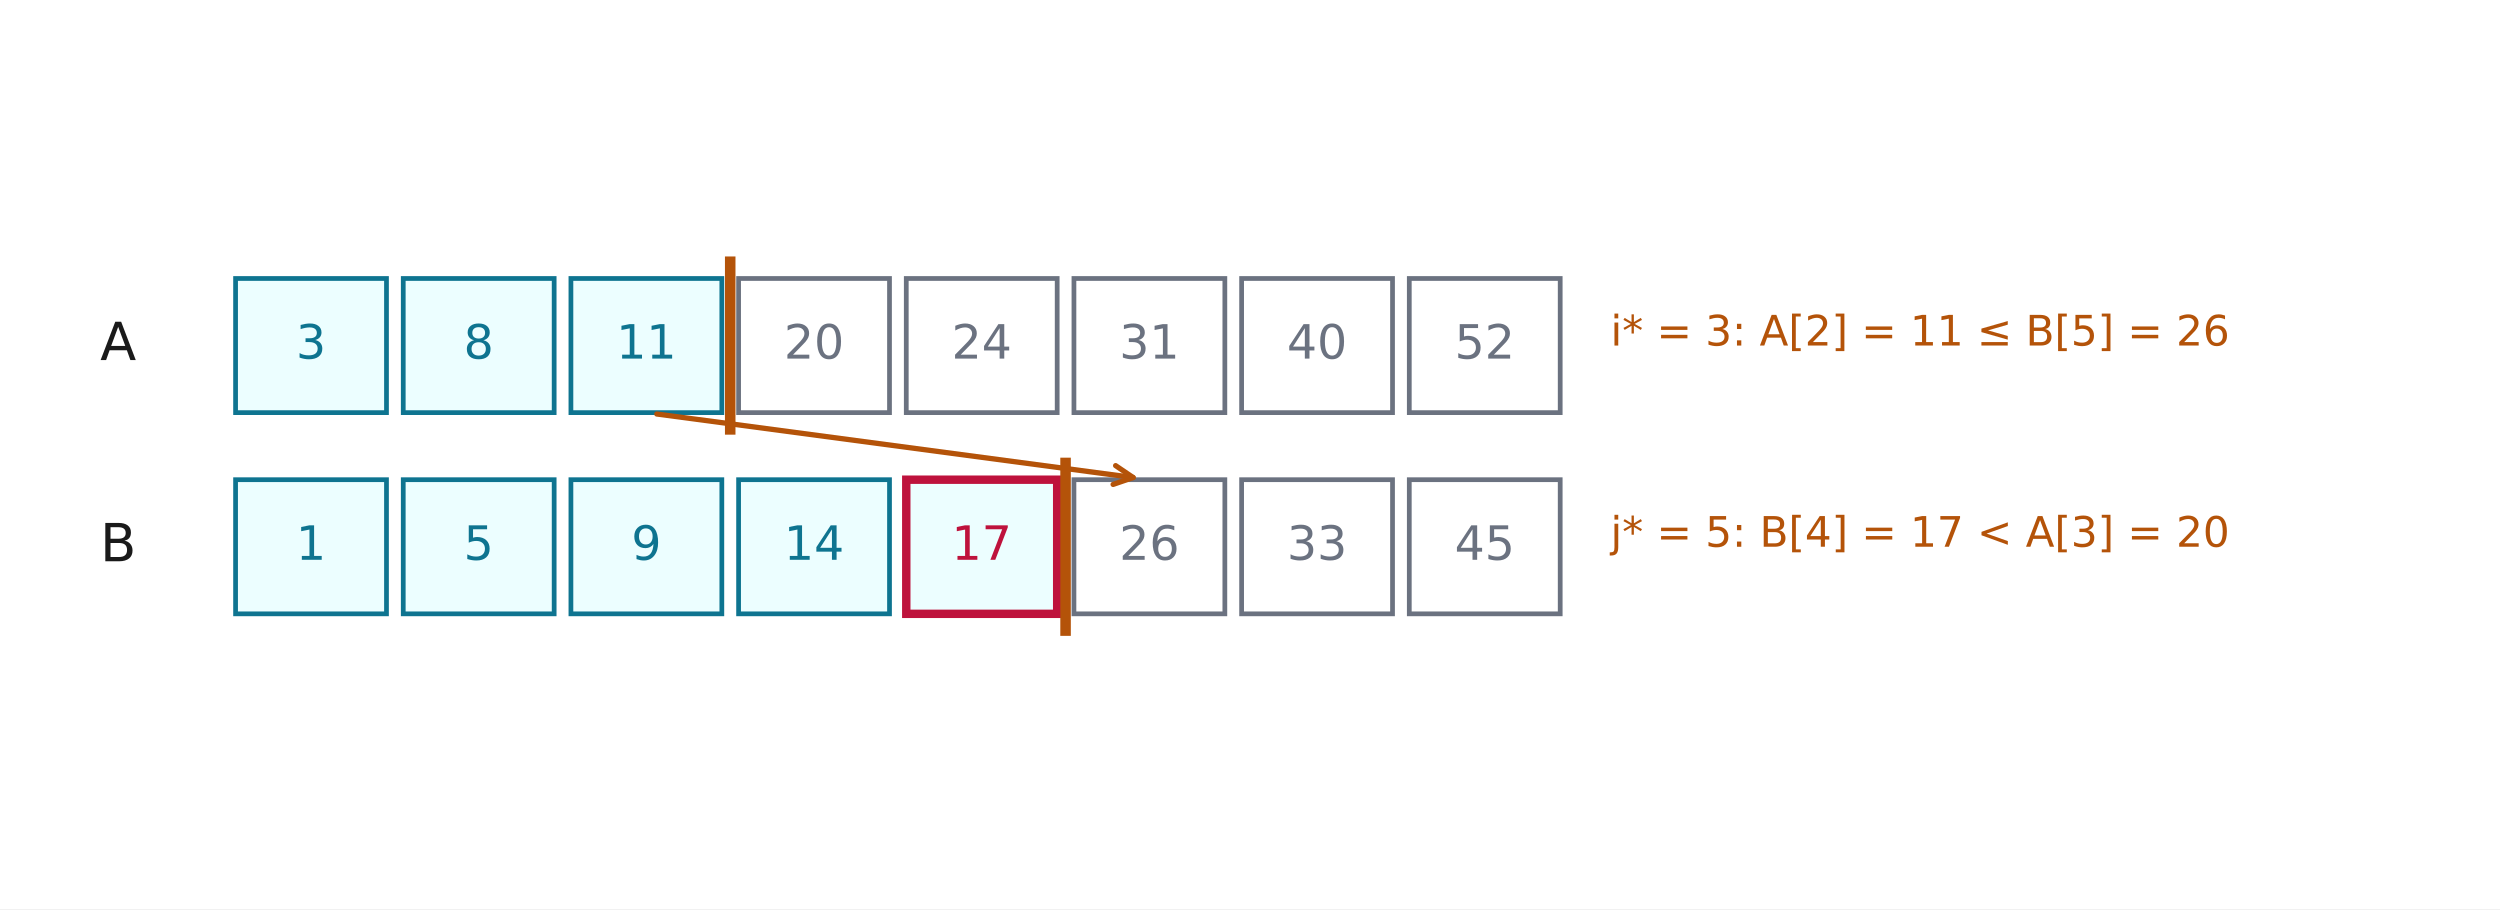
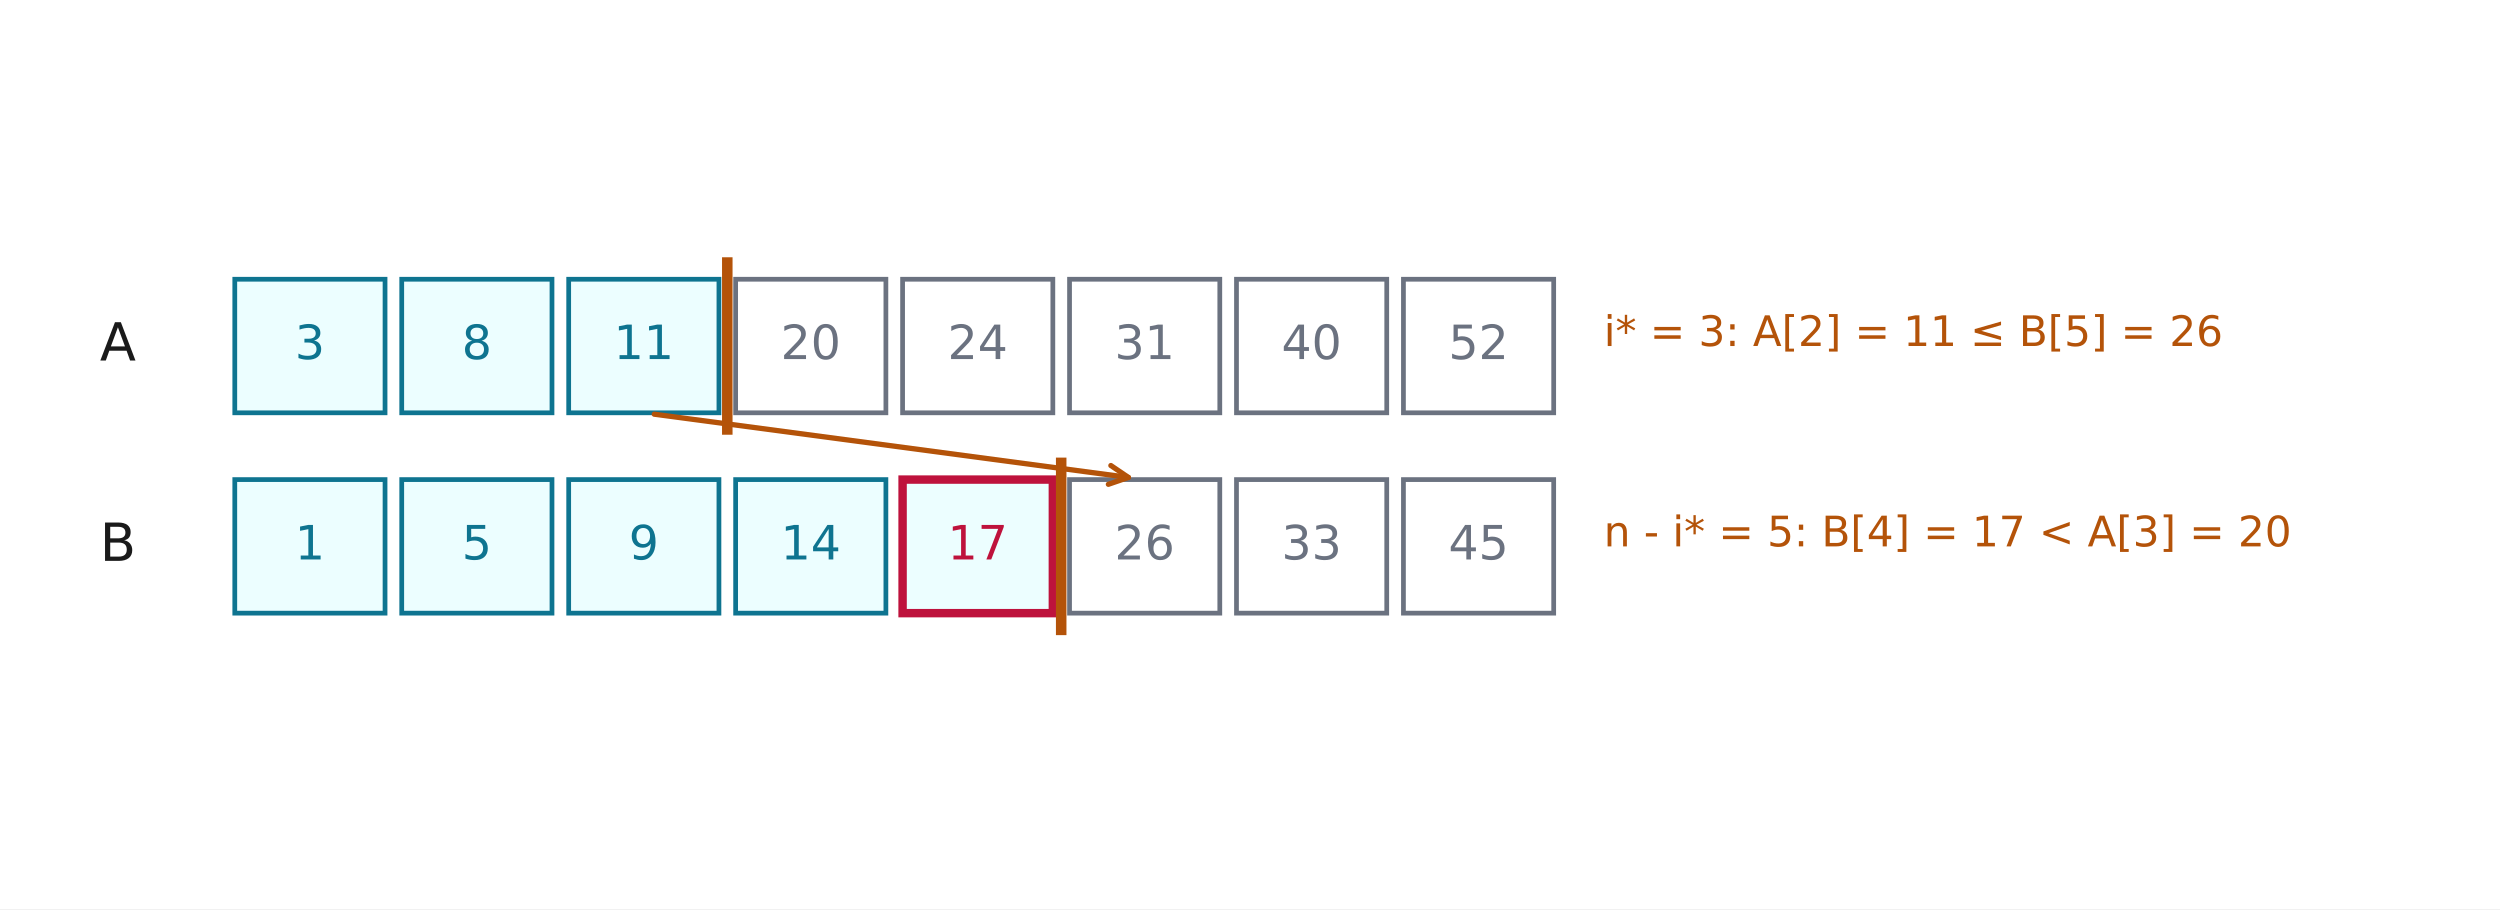
<svg xmlns="http://www.w3.org/2000/svg" xmlns:xlink="http://www.w3.org/1999/xlink" width="475.2pt" height="172.8pt" viewBox="0 0 475.2 172.8" version="1.1">
  <defs>
    <style type="text/css">*{stroke-linejoin: round; stroke-linecap: butt}</style>
  </defs>
  <g id="figure_1">
    <g id="patch_1">
      <path d="M 0 172.8  L 475.2 172.8  L 475.2 0  L 0 0  z " style="fill: #ffffff" />
    </g>
    <g id="axes_1">
      <g id="patch_2">
-         <path d="M 44.778 78.432  L 73.463 78.432  L 73.463 52.935  L 44.778 52.935  z " clip-path="url(#p99682c4a8e)" style="fill: #ecfeff; stroke: #0e7490; stroke-width: 0.9; stroke-linejoin: miter" />
+         <path d="M 44.627 78.466  L 73.188 78.466  L 73.188 53.079  L 44.627 53.079  z " clip-path="url(#pf4b9a1c342)" style="fill: #ecfeff; stroke: #0e7490; stroke-width: 0.9; stroke-linejoin: miter" />
      </g>
      <g id="patch_3">
-         <path d="M 76.65 78.432  L 105.334 78.432  L 105.334 52.935  L 76.65 52.935  z " clip-path="url(#p99682c4a8e)" style="fill: #ecfeff; stroke: #0e7490; stroke-width: 0.9; stroke-linejoin: miter" />
+         <path d="M 76.361 78.466  L 104.922 78.466  L 104.922 53.079  L 76.361 53.079  z " clip-path="url(#pf4b9a1c342)" style="fill: #ecfeff; stroke: #0e7490; stroke-width: 0.9; stroke-linejoin: miter" />
      </g>
      <g id="patch_4">
-         <path d="M 108.521 78.432  L 137.205 78.432  L 137.205 52.935  L 108.521 52.935  z " clip-path="url(#p99682c4a8e)" style="fill: #ecfeff; stroke: #0e7490; stroke-width: 0.9; stroke-linejoin: miter" />
+         <path d="M 108.096 78.466  L 136.656 78.466  L 136.656 53.079  L 108.096 53.079  z " clip-path="url(#pf4b9a1c342)" style="fill: #ecfeff; stroke: #0e7490; stroke-width: 0.9; stroke-linejoin: miter" />
      </g>
      <g id="patch_5">
-         <path d="M 140.392 78.432  L 169.077 78.432  L 169.077 52.935  L 140.392 52.935  z " clip-path="url(#p99682c4a8e)" style="fill: #ffffff; stroke: #6b7280; stroke-width: 0.9; stroke-linejoin: miter" />
+         <path d="M 139.83 78.466  L 168.39 78.466  L 168.39 53.079  L 139.83 53.079  z " clip-path="url(#pf4b9a1c342)" style="fill: #ffffff; stroke: #6b7280; stroke-width: 0.9; stroke-linejoin: miter" />
      </g>
      <g id="patch_6">
-         <path d="M 172.264 78.432  L 200.948 78.432  L 200.948 52.935  L 172.264 52.935  z " clip-path="url(#p99682c4a8e)" style="fill: #ffffff; stroke: #6b7280; stroke-width: 0.9; stroke-linejoin: miter" />
+         <path d="M 171.564 78.466  L 200.124 78.466  L 200.124 53.079  L 171.564 53.079  z " clip-path="url(#pf4b9a1c342)" style="fill: #ffffff; stroke: #6b7280; stroke-width: 0.9; stroke-linejoin: miter" />
      </g>
      <g id="patch_7">
-         <path d="M 204.135 78.432  L 232.819 78.432  L 232.819 52.935  L 204.135 52.935  z " clip-path="url(#p99682c4a8e)" style="fill: #ffffff; stroke: #6b7280; stroke-width: 0.9; stroke-linejoin: miter" />
+         <path d="M 203.298 78.466  L 231.858 78.466  L 231.858 53.079  L 203.298 53.079  z " clip-path="url(#pf4b9a1c342)" style="fill: #ffffff; stroke: #6b7280; stroke-width: 0.9; stroke-linejoin: miter" />
      </g>
      <g id="patch_8">
-         <path d="M 236.006 78.432  L 264.691 78.432  L 264.691 52.935  L 236.006 52.935  z " clip-path="url(#p99682c4a8e)" style="fill: #ffffff; stroke: #6b7280; stroke-width: 0.9; stroke-linejoin: miter" />
+         <path d="M 235.032 78.466  L 263.592 78.466  L 263.592 53.079  L 235.032 53.079  z " clip-path="url(#pf4b9a1c342)" style="fill: #ffffff; stroke: #6b7280; stroke-width: 0.9; stroke-linejoin: miter" />
      </g>
      <g id="patch_9">
-         <path d="M 267.878 78.432  L 296.562 78.432  L 296.562 52.935  L 267.878 52.935  z " clip-path="url(#p99682c4a8e)" style="fill: #ffffff; stroke: #6b7280; stroke-width: 0.9; stroke-linejoin: miter" />
+         <path d="M 266.766 78.466  L 295.326 78.466  L 295.326 53.079  L 266.766 53.079  z " clip-path="url(#pf4b9a1c342)" style="fill: #ffffff; stroke: #6b7280; stroke-width: 0.9; stroke-linejoin: miter" />
      </g>
      <g id="patch_10">
-         <path d="M 44.778 116.678  L 73.463 116.678  L 73.463 91.181  L 44.778 91.181  z " clip-path="url(#p99682c4a8e)" style="fill: #ecfeff; stroke: #0e7490; stroke-width: 0.9; stroke-linejoin: miter" />
+         <path d="M 44.627 116.547  L 73.188 116.547  L 73.188 91.16  L 44.627 91.16  z " clip-path="url(#pf4b9a1c342)" style="fill: #ecfeff; stroke: #0e7490; stroke-width: 0.9; stroke-linejoin: miter" />
      </g>
      <g id="patch_11">
-         <path d="M 76.65 116.678  L 105.334 116.678  L 105.334 91.181  L 76.65 91.181  z " clip-path="url(#p99682c4a8e)" style="fill: #ecfeff; stroke: #0e7490; stroke-width: 0.9; stroke-linejoin: miter" />
+         <path d="M 76.361 116.547  L 104.922 116.547  L 104.922 91.16  L 76.361 91.16  z " clip-path="url(#pf4b9a1c342)" style="fill: #ecfeff; stroke: #0e7490; stroke-width: 0.9; stroke-linejoin: miter" />
      </g>
      <g id="patch_12">
-         <path d="M 108.521 116.678  L 137.205 116.678  L 137.205 91.181  L 108.521 91.181  z " clip-path="url(#p99682c4a8e)" style="fill: #ecfeff; stroke: #0e7490; stroke-width: 0.9; stroke-linejoin: miter" />
+         <path d="M 108.096 116.547  L 136.656 116.547  L 136.656 91.16  L 108.096 91.16  z " clip-path="url(#pf4b9a1c342)" style="fill: #ecfeff; stroke: #0e7490; stroke-width: 0.9; stroke-linejoin: miter" />
      </g>
      <g id="patch_13">
-         <path d="M 140.392 116.678  L 169.077 116.678  L 169.077 91.181  L 140.392 91.181  z " clip-path="url(#p99682c4a8e)" style="fill: #ecfeff; stroke: #0e7490; stroke-width: 0.9; stroke-linejoin: miter" />
+         <path d="M 139.83 116.547  L 168.39 116.547  L 168.39 91.16  L 139.83 91.16  z " clip-path="url(#pf4b9a1c342)" style="fill: #ecfeff; stroke: #0e7490; stroke-width: 0.9; stroke-linejoin: miter" />
      </g>
      <g id="patch_14">
-         <path d="M 172.264 116.678  L 200.948 116.678  L 200.948 91.181  L 172.264 91.181  z " clip-path="url(#p99682c4a8e)" style="fill: #ecfeff; stroke: #be123c; stroke-width: 1.6; stroke-linejoin: miter" />
+         <path d="M 171.564 116.547  L 200.124 116.547  L 200.124 91.16  L 171.564 91.16  z " clip-path="url(#pf4b9a1c342)" style="fill: #ecfeff; stroke: #be123c; stroke-width: 1.6; stroke-linejoin: miter" />
      </g>
      <g id="patch_15">
-         <path d="M 204.135 116.678  L 232.819 116.678  L 232.819 91.181  L 204.135 91.181  z " clip-path="url(#p99682c4a8e)" style="fill: #ffffff; stroke: #6b7280; stroke-width: 0.9; stroke-linejoin: miter" />
+         <path d="M 203.298 116.547  L 231.858 116.547  L 231.858 91.16  L 203.298 91.16  z " clip-path="url(#pf4b9a1c342)" style="fill: #ffffff; stroke: #6b7280; stroke-width: 0.9; stroke-linejoin: miter" />
      </g>
      <g id="patch_16">
-         <path d="M 236.006 116.678  L 264.691 116.678  L 264.691 91.181  L 236.006 91.181  z " clip-path="url(#p99682c4a8e)" style="fill: #ffffff; stroke: #6b7280; stroke-width: 0.9; stroke-linejoin: miter" />
+         <path d="M 235.032 116.547  L 263.592 116.547  L 263.592 91.16  L 235.032 91.16  z " clip-path="url(#pf4b9a1c342)" style="fill: #ffffff; stroke: #6b7280; stroke-width: 0.9; stroke-linejoin: miter" />
      </g>
      <g id="patch_17">
-         <path d="M 267.878 116.678  L 296.562 116.678  L 296.562 91.181  L 267.878 91.181  z " clip-path="url(#p99682c4a8e)" style="fill: #ffffff; stroke: #6b7280; stroke-width: 0.9; stroke-linejoin: miter" />
+         <path d="M 266.766 116.547  L 295.326 116.547  L 295.326 91.16  L 266.766 91.16  z " clip-path="url(#pf4b9a1c342)" style="fill: #ffffff; stroke: #6b7280; stroke-width: 0.9; stroke-linejoin: miter" />
      </g>
      <g id="line2d_1">
-         <path d="M 138.799 81.619  L 138.799 49.748  " clip-path="url(#p99682c4a8e)" style="fill: none; stroke: #b45309; stroke-width: 2; stroke-linecap: square" />
+         <path d="M 138.243 81.64  L 138.243 49.906  " clip-path="url(#pf4b9a1c342)" style="fill: none; stroke: #b45309; stroke-width: 2; stroke-linecap: square" />
      </g>
      <g id="line2d_2">
-         <path d="M 202.542 119.865  L 202.542 87.994  " clip-path="url(#p99682c4a8e)" style="fill: none; stroke: #b45309; stroke-width: 2; stroke-linecap: square" />
+         <path d="M 201.711 119.721  L 201.711 87.987  " clip-path="url(#pf4b9a1c342)" style="fill: none; stroke: #b45309; stroke-width: 2; stroke-linecap: square" />
      </g>
      <g id="text_1">
-         <g style="fill: #1a1a1a" transform="translate(19.04822 68.44301) scale(0.1 -0.1)">
+         <g style="fill: #1a1a1a" transform="translate(18.9933 68.53225) scale(0.1 -0.1)">
          <defs>
            <path id="DejaVuSans-41" d="M 2188 4044  L 1331 1722  L 3047 1722  L 2188 4044  z M 1831 4666  L 2547 4666  L 4325 0  L 3669 0  L 3244 1197  L 1141 1197  L 716 0  L 50 0  L 1831 4666  z " transform="scale(0.015625)" />
          </defs>
          <use xlink:href="#DejaVuSans-41" />
        </g>
      </g>
      <g id="text_2">
-         <g style="fill: #0e7490" transform="translate(56.25743 68.16707) scale(0.09 -0.09)">
+         <g style="fill: #0e7490" transform="translate(56.04463 68.25631) scale(0.09 -0.09)">
          <defs>
            <path id="DejaVuSans-33" d="M 2597 2516  Q 3050 2419 3304 2112  Q 3559 1806 3559 1356  Q 3559 666 3084 287  Q 2609 -91 1734 -91  Q 1441 -91 1130 -33  Q 819 25 488 141  L 488 750  Q 750 597 1062 519  Q 1375 441 1716 441  Q 2309 441 2620 675  Q 2931 909 2931 1356  Q 2931 1769 2642 2001  Q 2353 2234 1838 2234  L 1294 2234  L 1294 2753  L 1863 2753  Q 2328 2753 2575 2939  Q 2822 3125 2822 3475  Q 2822 3834 2567 4026  Q 2313 4219 1838 4219  Q 1578 4219 1281 4162  Q 984 4106 628 3988  L 628 4550  Q 988 4650 1302 4700  Q 1616 4750 1894 4750  Q 2613 4750 3031 4423  Q 3450 4097 3450 3541  Q 3450 3153 3228 2886  Q 3006 2619 2597 2516  z " transform="scale(0.015625)" />
          </defs>
          <use xlink:href="#DejaVuSans-33" />
        </g>
      </g>
      <g id="text_3">
-         <g style="fill: #0e7490" transform="translate(88.12876 68.16707) scale(0.09 -0.09)">
+         <g style="fill: #0e7490" transform="translate(87.77867 68.25631) scale(0.09 -0.09)">
          <defs>
            <path id="DejaVuSans-38" d="M 2034 2216  Q 1584 2216 1326 1975  Q 1069 1734 1069 1313  Q 1069 891 1326 650  Q 1584 409 2034 409  Q 2484 409 2743 651  Q 3003 894 3003 1313  Q 3003 1734 2745 1975  Q 2488 2216 2034 2216  z M 1403 2484  Q 997 2584 770 2862  Q 544 3141 544 3541  Q 544 4100 942 4425  Q 1341 4750 2034 4750  Q 2731 4750 3128 4425  Q 3525 4100 3525 3541  Q 3525 3141 3298 2862  Q 3072 2584 2669 2484  Q 3125 2378 3379 2068  Q 3634 1759 3634 1313  Q 3634 634 3220 271  Q 2806 -91 2034 -91  Q 1263 -91 848 271  Q 434 634 434 1313  Q 434 1759 690 2068  Q 947 2378 1403 2484  z M 1172 3481  Q 1172 3119 1398 2916  Q 1625 2713 2034 2713  Q 2441 2713 2670 2916  Q 2900 3119 2900 3481  Q 2900 3844 2670 4047  Q 2441 4250 2034 4250  Q 1625 4250 1398 4047  Q 1172 3844 1172 3481  z " transform="scale(0.015625)" />
          </defs>
          <use xlink:href="#DejaVuSans-38" />
        </g>
      </g>
      <g id="text_4">
-         <g style="fill: #0e7490" transform="translate(117.137 68.16707) scale(0.09 -0.09)">
+         <g style="fill: #0e7490" transform="translate(116.6496 68.25631) scale(0.09 -0.09)">
          <defs>
            <path id="DejaVuSans-31" d="M 794 531  L 1825 531  L 1825 4091  L 703 3866  L 703 4441  L 1819 4666  L 2450 4666  L 2450 531  L 3481 531  L 3481 0  L 794 0  L 794 531  z " transform="scale(0.015625)" />
          </defs>
          <use xlink:href="#DejaVuSans-31" />
          <use xlink:href="#DejaVuSans-31" x="63.623" />
        </g>
      </g>
      <g id="text_5">
-         <g style="fill: #6b7280" transform="translate(149.0083 68.16707) scale(0.09 -0.09)">
+         <g style="fill: #6b7280" transform="translate(148.3836 68.25631) scale(0.09 -0.09)">
          <defs>
            <path id="DejaVuSans-32" d="M 1228 531  L 3431 531  L 3431 0  L 469 0  L 469 531  Q 828 903 1448 1529  Q 2069 2156 2228 2338  Q 2531 2678 2651 2914  Q 2772 3150 2772 3378  Q 2772 3750 2511 3984  Q 2250 4219 1831 4219  Q 1534 4219 1204 4116  Q 875 4013 500 3803  L 500 4441  Q 881 4594 1212 4672  Q 1544 4750 1819 4750  Q 2544 4750 2975 4387  Q 3406 4025 3406 3419  Q 3406 3131 3298 2873  Q 3191 2616 2906 2266  Q 2828 2175 2409 1742  Q 1991 1309 1228 531  z " transform="scale(0.015625)" />
            <path id="DejaVuSans-30" d="M 2034 4250  Q 1547 4250 1301 3770  Q 1056 3291 1056 2328  Q 1056 1369 1301 889  Q 1547 409 2034 409  Q 2525 409 2770 889  Q 3016 1369 3016 2328  Q 3016 3291 2770 3770  Q 2525 4250 2034 4250  z M 2034 4750  Q 2819 4750 3233 4129  Q 3647 3509 3647 2328  Q 3647 1150 3233 529  Q 2819 -91 2034 -91  Q 1250 -91 836 529  Q 422 1150 422 2328  Q 422 3509 836 4129  Q 1250 4750 2034 4750  z " transform="scale(0.015625)" />
          </defs>
          <use xlink:href="#DejaVuSans-32" />
          <use xlink:href="#DejaVuSans-30" x="63.623" />
        </g>
      </g>
      <g id="text_6">
-         <g style="fill: #6b7280" transform="translate(180.8796 68.16707) scale(0.09 -0.09)">
+         <g style="fill: #6b7280" transform="translate(180.1177 68.25631) scale(0.09 -0.09)">
          <defs>
            <path id="DejaVuSans-34" d="M 2419 4116  L 825 1625  L 2419 1625  L 2419 4116  z M 2253 4666  L 3047 4666  L 3047 1625  L 3713 1625  L 3713 1100  L 3047 1100  L 3047 0  L 2419 0  L 2419 1100  L 313 1100  L 313 1709  L 2253 4666  z " transform="scale(0.015625)" />
          </defs>
          <use xlink:href="#DejaVuSans-32" />
          <use xlink:href="#DejaVuSans-34" x="63.623" />
        </g>
      </g>
      <g id="text_7">
-         <g style="fill: #6b7280" transform="translate(212.751 68.16707) scale(0.09 -0.09)">
+         <g style="fill: #6b7280" transform="translate(211.8517 68.25631) scale(0.09 -0.09)">
          <use xlink:href="#DejaVuSans-33" />
          <use xlink:href="#DejaVuSans-31" x="63.623" />
        </g>
      </g>
      <g id="text_8">
-         <g style="fill: #6b7280" transform="translate(244.6223 68.16707) scale(0.09 -0.09)">
+         <g style="fill: #6b7280" transform="translate(243.5857 68.25631) scale(0.09 -0.09)">
          <use xlink:href="#DejaVuSans-34" />
          <use xlink:href="#DejaVuSans-30" x="63.623" />
        </g>
      </g>
      <g id="text_9">
-         <g style="fill: #6b7280" transform="translate(276.4936 68.16707) scale(0.09 -0.09)">
+         <g style="fill: #6b7280" transform="translate(275.3198 68.25631) scale(0.09 -0.09)">
          <defs>
            <path id="DejaVuSans-35" d="M 691 4666  L 3169 4666  L 3169 4134  L 1269 4134  L 1269 2991  Q 1406 3038 1543 3061  Q 1681 3084 1819 3084  Q 2600 3084 3056 2656  Q 3513 2228 3513 1497  Q 3513 744 3044 326  Q 2575 -91 1722 -91  Q 1428 -91 1123 -41  Q 819 9 494 109  L 494 744  Q 775 591 1075 516  Q 1375 441 1709 441  Q 2250 441 2565 725  Q 2881 1009 2881 1497  Q 2881 1984 2565 2268  Q 2250 2553 1709 2553  Q 1456 2553 1204 2497  Q 953 2441 691 2322  L 691 4666  z " transform="scale(0.015625)" />
          </defs>
          <use xlink:href="#DejaVuSans-35" />
          <use xlink:href="#DejaVuSans-32" x="63.623" />
        </g>
      </g>
      <g id="text_10">
-         <g style="fill: #1a1a1a" transform="translate(19.03806 106.6886) scale(0.1 -0.1)">
+         <g style="fill: #1a1a1a" transform="translate(18.98315 106.6131) scale(0.1 -0.1)">
          <defs>
            <path id="DejaVuSans-42" d="M 1259 2228  L 1259 519  L 2272 519  Q 2781 519 3026 730  Q 3272 941 3272 1375  Q 3272 1813 3026 2020  Q 2781 2228 2272 2228  L 1259 2228  z M 1259 4147  L 1259 2741  L 2194 2741  Q 2656 2741 2882 2914  Q 3109 3088 3109 3444  Q 3109 3797 2882 3972  Q 2656 4147 2194 4147  L 1259 4147  z M 628 4666  L 2241 4666  Q 2963 4666 3353 4366  Q 3744 4066 3744 3513  Q 3744 3084 3544 2831  Q 3344 2578 2956 2516  Q 3422 2416 3680 2098  Q 3938 1781 3938 1306  Q 3938 681 3513 340  Q 3088 0 2303 0  L 628 0  L 628 4666  z " transform="scale(0.015625)" />
          </defs>
          <use xlink:href="#DejaVuSans-42" />
        </g>
      </g>
      <g id="text_11">
-         <g style="fill: #0e7490" transform="translate(56.25743 106.4127) scale(0.09 -0.09)">
+         <g style="fill: #0e7490" transform="translate(56.04463 106.3372) scale(0.09 -0.09)">
          <use xlink:href="#DejaVuSans-31" />
        </g>
      </g>
      <g id="text_12">
-         <g style="fill: #0e7490" transform="translate(88.12876 106.4127) scale(0.09 -0.09)">
+         <g style="fill: #0e7490" transform="translate(87.77867 106.3372) scale(0.09 -0.09)">
          <use xlink:href="#DejaVuSans-35" />
        </g>
      </g>
      <g id="text_13">
-         <g style="fill: #0e7490" transform="translate(120.0001 106.4127) scale(0.09 -0.09)">
+         <g style="fill: #0e7490" transform="translate(119.5127 106.3372) scale(0.09 -0.09)">
          <defs>
            <path id="DejaVuSans-39" d="M 703 97  L 703 672  Q 941 559 1184 500  Q 1428 441 1663 441  Q 2288 441 2617 861  Q 2947 1281 2994 2138  Q 2813 1869 2534 1725  Q 2256 1581 1919 1581  Q 1219 1581 811 2004  Q 403 2428 403 3163  Q 403 3881 828 4315  Q 1253 4750 1959 4750  Q 2769 4750 3195 4129  Q 3622 3509 3622 2328  Q 3622 1225 3098 567  Q 2575 -91 1691 -91  Q 1453 -91 1209 -44  Q 966 3 703 97  z M 1959 2075  Q 2384 2075 2632 2365  Q 2881 2656 2881 3163  Q 2881 3666 2632 3958  Q 2384 4250 1959 4250  Q 1534 4250 1286 3958  Q 1038 3666 1038 3163  Q 1038 2656 1286 2365  Q 1534 2075 1959 2075  z " transform="scale(0.015625)" />
          </defs>
          <use xlink:href="#DejaVuSans-39" />
        </g>
      </g>
      <g id="text_14">
-         <g style="fill: #0e7490" transform="translate(149.0083 106.4127) scale(0.09 -0.09)">
+         <g style="fill: #0e7490" transform="translate(148.3836 106.3372) scale(0.09 -0.09)">
          <use xlink:href="#DejaVuSans-31" />
          <use xlink:href="#DejaVuSans-34" x="63.623" />
        </g>
      </g>
      <g id="text_15">
-         <g style="fill: #be123c" transform="translate(180.8796 106.4127) scale(0.09 -0.09)">
+         <g style="fill: #be123c" transform="translate(180.1177 106.3372) scale(0.09 -0.09)">
          <defs>
            <path id="DejaVuSans-37" d="M 525 4666  L 3525 4666  L 3525 4397  L 1831 0  L 1172 0  L 2766 4134  L 525 4134  L 525 4666  z " transform="scale(0.015625)" />
          </defs>
          <use xlink:href="#DejaVuSans-31" />
          <use xlink:href="#DejaVuSans-37" x="63.623" />
        </g>
      </g>
      <g id="text_16">
-         <g style="fill: #6b7280" transform="translate(212.751 106.4127) scale(0.09 -0.09)">
+         <g style="fill: #6b7280" transform="translate(211.8517 106.3372) scale(0.09 -0.09)">
          <defs>
            <path id="DejaVuSans-36" d="M 2113 2584  Q 1688 2584 1439 2293  Q 1191 2003 1191 1497  Q 1191 994 1439 701  Q 1688 409 2113 409  Q 2538 409 2786 701  Q 3034 994 3034 1497  Q 3034 2003 2786 2293  Q 2538 2584 2113 2584  z M 3366 4563  L 3366 3988  Q 3128 4100 2886 4159  Q 2644 4219 2406 4219  Q 1781 4219 1451 3797  Q 1122 3375 1075 2522  Q 1259 2794 1537 2939  Q 1816 3084 2150 3084  Q 2853 3084 3261 2657  Q 3669 2231 3669 1497  Q 3669 778 3244 343  Q 2819 -91 2113 -91  Q 1303 -91 875 529  Q 447 1150 447 2328  Q 447 3434 972 4092  Q 1497 4750 2381 4750  Q 2619 4750 2861 4703  Q 3103 4656 3366 4563  z " transform="scale(0.015625)" />
          </defs>
          <use xlink:href="#DejaVuSans-32" />
          <use xlink:href="#DejaVuSans-36" x="63.623" />
        </g>
      </g>
      <g id="text_17">
-         <g style="fill: #6b7280" transform="translate(244.6223 106.4127) scale(0.09 -0.09)">
+         <g style="fill: #6b7280" transform="translate(243.5857 106.3372) scale(0.09 -0.09)">
          <use xlink:href="#DejaVuSans-33" />
          <use xlink:href="#DejaVuSans-33" x="63.623" />
        </g>
      </g>
      <g id="text_18">
-         <g style="fill: #6b7280" transform="translate(276.4936 106.4127) scale(0.09 -0.09)">
+         <g style="fill: #6b7280" transform="translate(275.3198 106.3372) scale(0.09 -0.09)">
          <use xlink:href="#DejaVuSans-34" />
          <use xlink:href="#DejaVuSans-35" x="63.623" />
        </g>
      </g>
      <g id="patch_18">
-         <path d="M 124.844 78.696  Q 170.671 84.807 215.389 90.769  " style="fill: none; stroke: #b45309; stroke-linecap: round" />
-         <path d="M 212.058 88.509  L 215.389 90.769  L 211.582 92.077  " style="fill: none; stroke: #b45309; stroke-linecap: round" />
+         <path d="M 124.36 78.731  Q 169.978 84.813 214.487 90.748  " style="fill: none; stroke: #b45309; stroke-linecap: round" />
+         <path d="M 211.156 88.488  L 214.487 90.748  L 210.681 92.056  " style="fill: none; stroke: #b45309; stroke-linecap: round" />
      </g>
      <g id="text_19">
-         <g style="fill: #b45309" transform="translate(306.1234 65.68364) scale(0.08 -0.08)">
+         <g style="fill: #b45309" transform="translate(304.8465 65.77288) scale(0.08 -0.08)">
          <defs>
            <path id="DejaVuSans-69" d="M 603 3500  L 1178 3500  L 1178 0  L 603 0  L 603 3500  z M 603 4863  L 1178 4863  L 1178 4134  L 603 4134  L 603 4863  z " transform="scale(0.015625)" />
            <path id="DejaVuSans-2a" d="M 3009 3897  L 1888 3291  L 3009 2681  L 2828 2375  L 1778 3009  L 1778 1831  L 1422 1831  L 1422 3009  L 372 2375  L 191 2681  L 1313 3291  L 191 3897  L 372 4206  L 1422 3572  L 1422 4750  L 1778 4750  L 1778 3572  L 2828 4206  L 3009 3897  z " transform="scale(0.015625)" />
            <path id="DejaVuSans-20" transform="scale(0.015625)" />
            <path id="DejaVuSans-3d" d="M 678 2906  L 4684 2906  L 4684 2381  L 678 2381  L 678 2906  z M 678 1631  L 4684 1631  L 4684 1100  L 678 1100  L 678 1631  z " transform="scale(0.015625)" />
            <path id="DejaVuSans-3a" d="M 750 794  L 1409 794  L 1409 0  L 750 0  L 750 794  z M 750 3309  L 1409 3309  L 1409 2516  L 750 2516  L 750 3309  z " transform="scale(0.015625)" />
            <path id="DejaVuSans-5b" d="M 550 4863  L 1875 4863  L 1875 4416  L 1125 4416  L 1125 -397  L 1875 -397  L 1875 -844  L 550 -844  L 550 4863  z " transform="scale(0.015625)" />
            <path id="DejaVuSans-5d" d="M 1947 4863  L 1947 -844  L 622 -844  L 622 -397  L 1369 -397  L 1369 4416  L 622 4416  L 622 4863  L 1947 4863  z " transform="scale(0.015625)" />
            <path id="DejaVuSans-2264" d="M 4684 3175  L 1684 2309  L 4684 1453  L 4684 897  L 678 2047  L 678 2578  L 4684 3725  L 4684 3175  z M 678 531  L 4684 531  L 4684 0  L 678 0  L 678 531  z " transform="scale(0.015625)" />
          </defs>
          <use xlink:href="#DejaVuSans-69" />
          <use xlink:href="#DejaVuSans-2a" x="27.783" />
          <use xlink:href="#DejaVuSans-20" x="77.783" />
          <use xlink:href="#DejaVuSans-3d" x="109.57" />
          <use xlink:href="#DejaVuSans-20" x="193.359" />
          <use xlink:href="#DejaVuSans-33" x="225.146" />
          <use xlink:href="#DejaVuSans-3a" x="288.77" />
          <use xlink:href="#DejaVuSans-20" x="322.461" />
          <use xlink:href="#DejaVuSans-41" x="354.248" />
          <use xlink:href="#DejaVuSans-5b" x="422.656" />
          <use xlink:href="#DejaVuSans-32" x="461.67" />
          <use xlink:href="#DejaVuSans-5d" x="525.293" />
          <use xlink:href="#DejaVuSans-20" x="564.307" />
          <use xlink:href="#DejaVuSans-3d" x="596.094" />
          <use xlink:href="#DejaVuSans-20" x="679.883" />
          <use xlink:href="#DejaVuSans-31" x="711.67" />
          <use xlink:href="#DejaVuSans-31" x="775.293" />
          <use xlink:href="#DejaVuSans-20" x="838.916" />
          <use xlink:href="#DejaVuSans-2264" x="870.703" />
          <use xlink:href="#DejaVuSans-20" x="954.492" />
          <use xlink:href="#DejaVuSans-42" x="986.279" />
          <use xlink:href="#DejaVuSans-5b" x="1054.883" />
          <use xlink:href="#DejaVuSans-35" x="1093.896" />
          <use xlink:href="#DejaVuSans-5d" x="1157.52" />
          <use xlink:href="#DejaVuSans-20" x="1196.533" />
          <use xlink:href="#DejaVuSans-3d" x="1228.32" />
          <use xlink:href="#DejaVuSans-20" x="1312.109" />
          <use xlink:href="#DejaVuSans-32" x="1343.896" />
          <use xlink:href="#DejaVuSans-36" x="1407.52" />
        </g>
      </g>
      <g id="text_20">
-         <g style="fill: #b45309" transform="translate(306.1234 103.9292) scale(0.08 -0.08)">
-           <defs>
-             <path id="DejaVuSans-6a" d="M 603 3500  L 1178 3500  L 1178 -63  Q 1178 -731 923 -1031  Q 669 -1331 103 -1331  L -116 -1331  L -116 -844  L 38 -844  Q 366 -844 484 -692  Q 603 -541 603 -63  L 603 3500  z M 603 4863  L 1178 4863  L 1178 4134  L 603 4134  L 603 4863  z " transform="scale(0.015625)" />
+         <g style="fill: #b45309" transform="translate(304.8465 103.8537) scale(0.08 -0.08)">
+           <defs>
+             <path id="DejaVuSans-6e" d="M 3513 2113  L 3513 0  L 2938 0  L 2938 2094  Q 2938 2591 2744 2837  Q 2550 3084 2163 3084  Q 1697 3084 1428 2787  Q 1159 2491 1159 1978  L 1159 0  L 581 0  L 581 3500  L 1159 3500  L 1159 2956  Q 1366 3272 1645 3428  Q 1925 3584 2291 3584  Q 2894 3584 3203 3211  Q 3513 2838 3513 2113  z " transform="scale(0.015625)" />
+             <path id="DejaVuSans-2d" d="M 313 2009  L 1997 2009  L 1997 1497  L 313 1497  L 313 2009  z " transform="scale(0.015625)" />
            <path id="DejaVuSans-3c" d="M 4684 3150  L 1459 2003  L 4684 863  L 4684 294  L 678 1747  L 678 2266  L 4684 3719  L 4684 3150  z " transform="scale(0.015625)" />
          </defs>
-           <use xlink:href="#DejaVuSans-6a" />
-           <use xlink:href="#DejaVuSans-2a" x="27.783" />
-           <use xlink:href="#DejaVuSans-20" x="77.783" />
-           <use xlink:href="#DejaVuSans-3d" x="109.57" />
-           <use xlink:href="#DejaVuSans-20" x="193.359" />
-           <use xlink:href="#DejaVuSans-35" x="225.146" />
-           <use xlink:href="#DejaVuSans-3a" x="288.77" />
-           <use xlink:href="#DejaVuSans-20" x="322.461" />
-           <use xlink:href="#DejaVuSans-42" x="354.248" />
-           <use xlink:href="#DejaVuSans-5b" x="422.852" />
-           <use xlink:href="#DejaVuSans-34" x="461.865" />
-           <use xlink:href="#DejaVuSans-5d" x="525.488" />
-           <use xlink:href="#DejaVuSans-20" x="564.502" />
-           <use xlink:href="#DejaVuSans-3d" x="596.289" />
-           <use xlink:href="#DejaVuSans-20" x="680.078" />
-           <use xlink:href="#DejaVuSans-31" x="711.865" />
-           <use xlink:href="#DejaVuSans-37" x="775.488" />
-           <use xlink:href="#DejaVuSans-20" x="839.111" />
-           <use xlink:href="#DejaVuSans-3c" x="870.898" />
-           <use xlink:href="#DejaVuSans-20" x="954.688" />
-           <use xlink:href="#DejaVuSans-41" x="986.475" />
-           <use xlink:href="#DejaVuSans-5b" x="1054.883" />
-           <use xlink:href="#DejaVuSans-33" x="1093.896" />
-           <use xlink:href="#DejaVuSans-5d" x="1157.52" />
-           <use xlink:href="#DejaVuSans-20" x="1196.533" />
-           <use xlink:href="#DejaVuSans-3d" x="1228.32" />
-           <use xlink:href="#DejaVuSans-20" x="1312.109" />
-           <use xlink:href="#DejaVuSans-32" x="1343.896" />
-           <use xlink:href="#DejaVuSans-30" x="1407.52" />
+           <use xlink:href="#DejaVuSans-6e" />
+           <use xlink:href="#DejaVuSans-20" x="63.379" />
+           <use xlink:href="#DejaVuSans-2d" x="95.166" />
+           <use xlink:href="#DejaVuSans-20" x="131.25" />
+           <use xlink:href="#DejaVuSans-69" x="163.037" />
+           <use xlink:href="#DejaVuSans-2a" x="190.82" />
+           <use xlink:href="#DejaVuSans-20" x="240.82" />
+           <use xlink:href="#DejaVuSans-3d" x="272.607" />
+           <use xlink:href="#DejaVuSans-20" x="356.396" />
+           <use xlink:href="#DejaVuSans-35" x="388.184" />
+           <use xlink:href="#DejaVuSans-3a" x="451.807" />
+           <use xlink:href="#DejaVuSans-20" x="485.498" />
+           <use xlink:href="#DejaVuSans-42" x="517.285" />
+           <use xlink:href="#DejaVuSans-5b" x="585.889" />
+           <use xlink:href="#DejaVuSans-34" x="624.902" />
+           <use xlink:href="#DejaVuSans-5d" x="688.525" />
+           <use xlink:href="#DejaVuSans-20" x="727.539" />
+           <use xlink:href="#DejaVuSans-3d" x="759.326" />
+           <use xlink:href="#DejaVuSans-20" x="843.115" />
+           <use xlink:href="#DejaVuSans-31" x="874.902" />
+           <use xlink:href="#DejaVuSans-37" x="938.525" />
+           <use xlink:href="#DejaVuSans-20" x="1002.148" />
+           <use xlink:href="#DejaVuSans-3c" x="1033.936" />
+           <use xlink:href="#DejaVuSans-20" x="1117.725" />
+           <use xlink:href="#DejaVuSans-41" x="1149.512" />
+           <use xlink:href="#DejaVuSans-5b" x="1217.92" />
+           <use xlink:href="#DejaVuSans-33" x="1256.934" />
+           <use xlink:href="#DejaVuSans-5d" x="1320.557" />
+           <use xlink:href="#DejaVuSans-20" x="1359.57" />
+           <use xlink:href="#DejaVuSans-3d" x="1391.357" />
+           <use xlink:href="#DejaVuSans-20" x="1475.146" />
+           <use xlink:href="#DejaVuSans-32" x="1506.934" />
+           <use xlink:href="#DejaVuSans-30" x="1570.557" />
        </g>
      </g>
    </g>
  </g>
  <defs>
-     <clipPath id="p99682c4a8e">
-       <rect x="9.72" y="46.561" width="455.76" height="79.678" />
+     <clipPath id="pf4b9a1c342">
+       <rect x="9.72" y="46.732" width="453.797" height="79.335" />
    </clipPath>
  </defs>
</svg>
